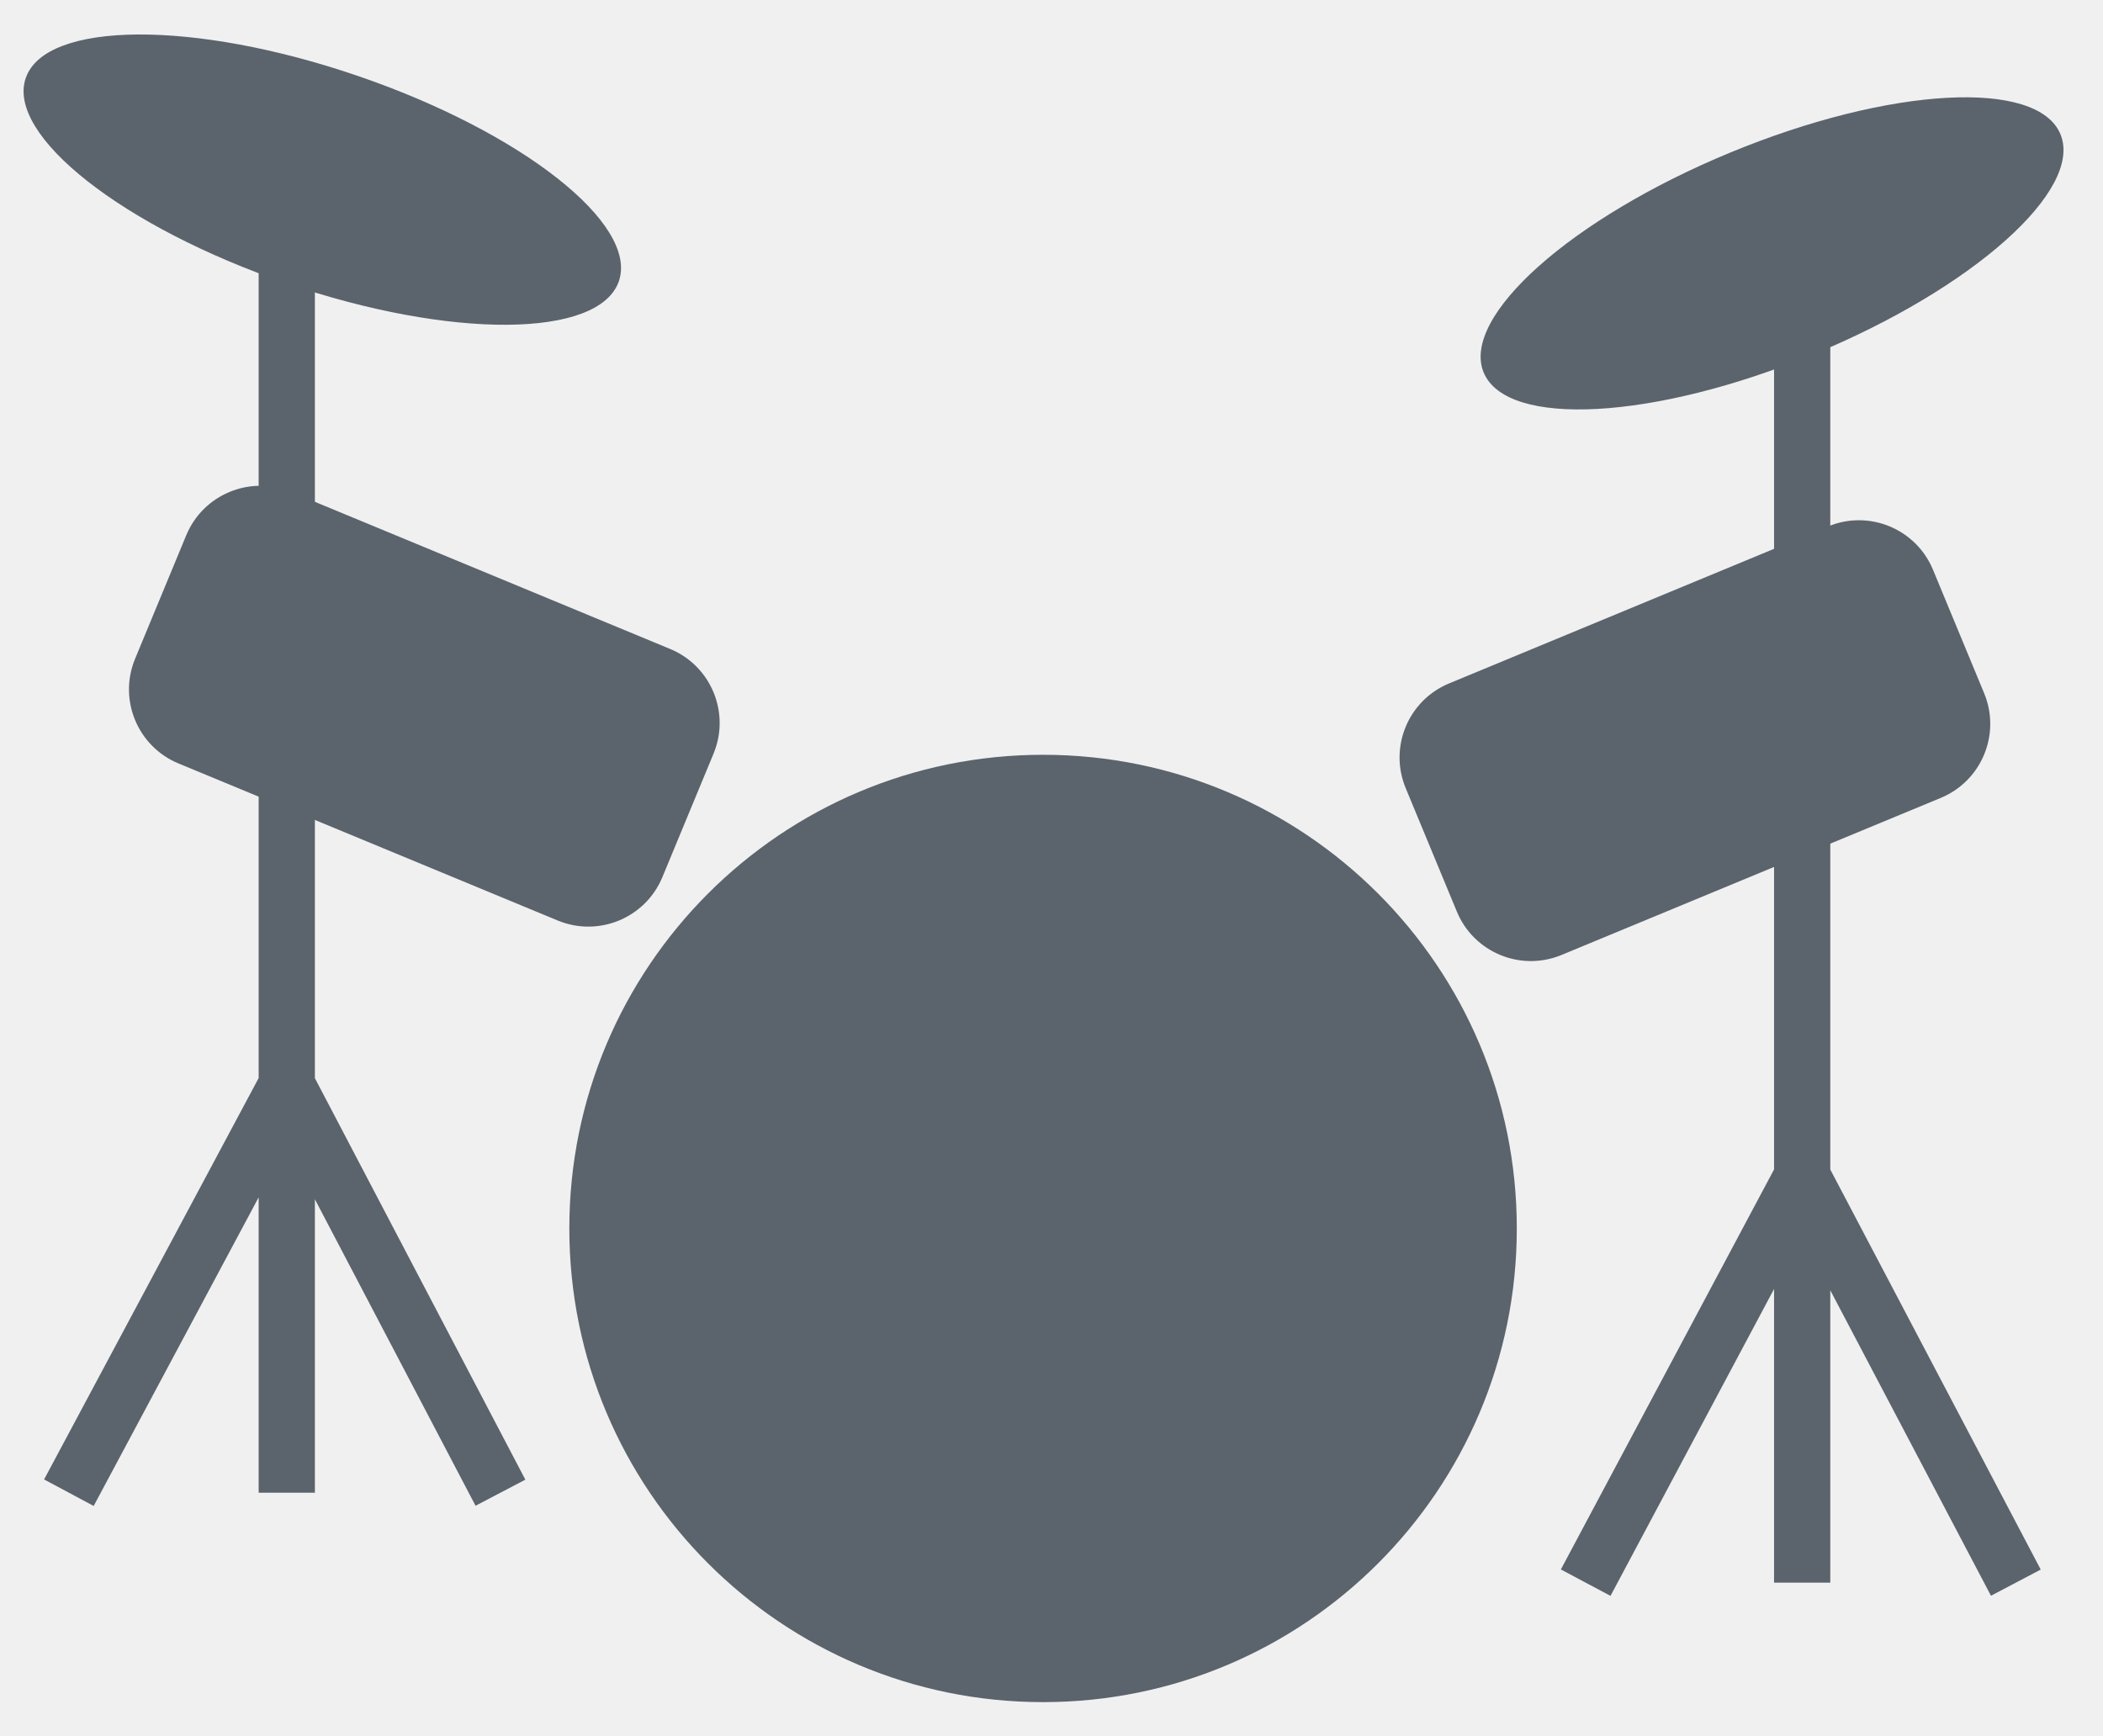
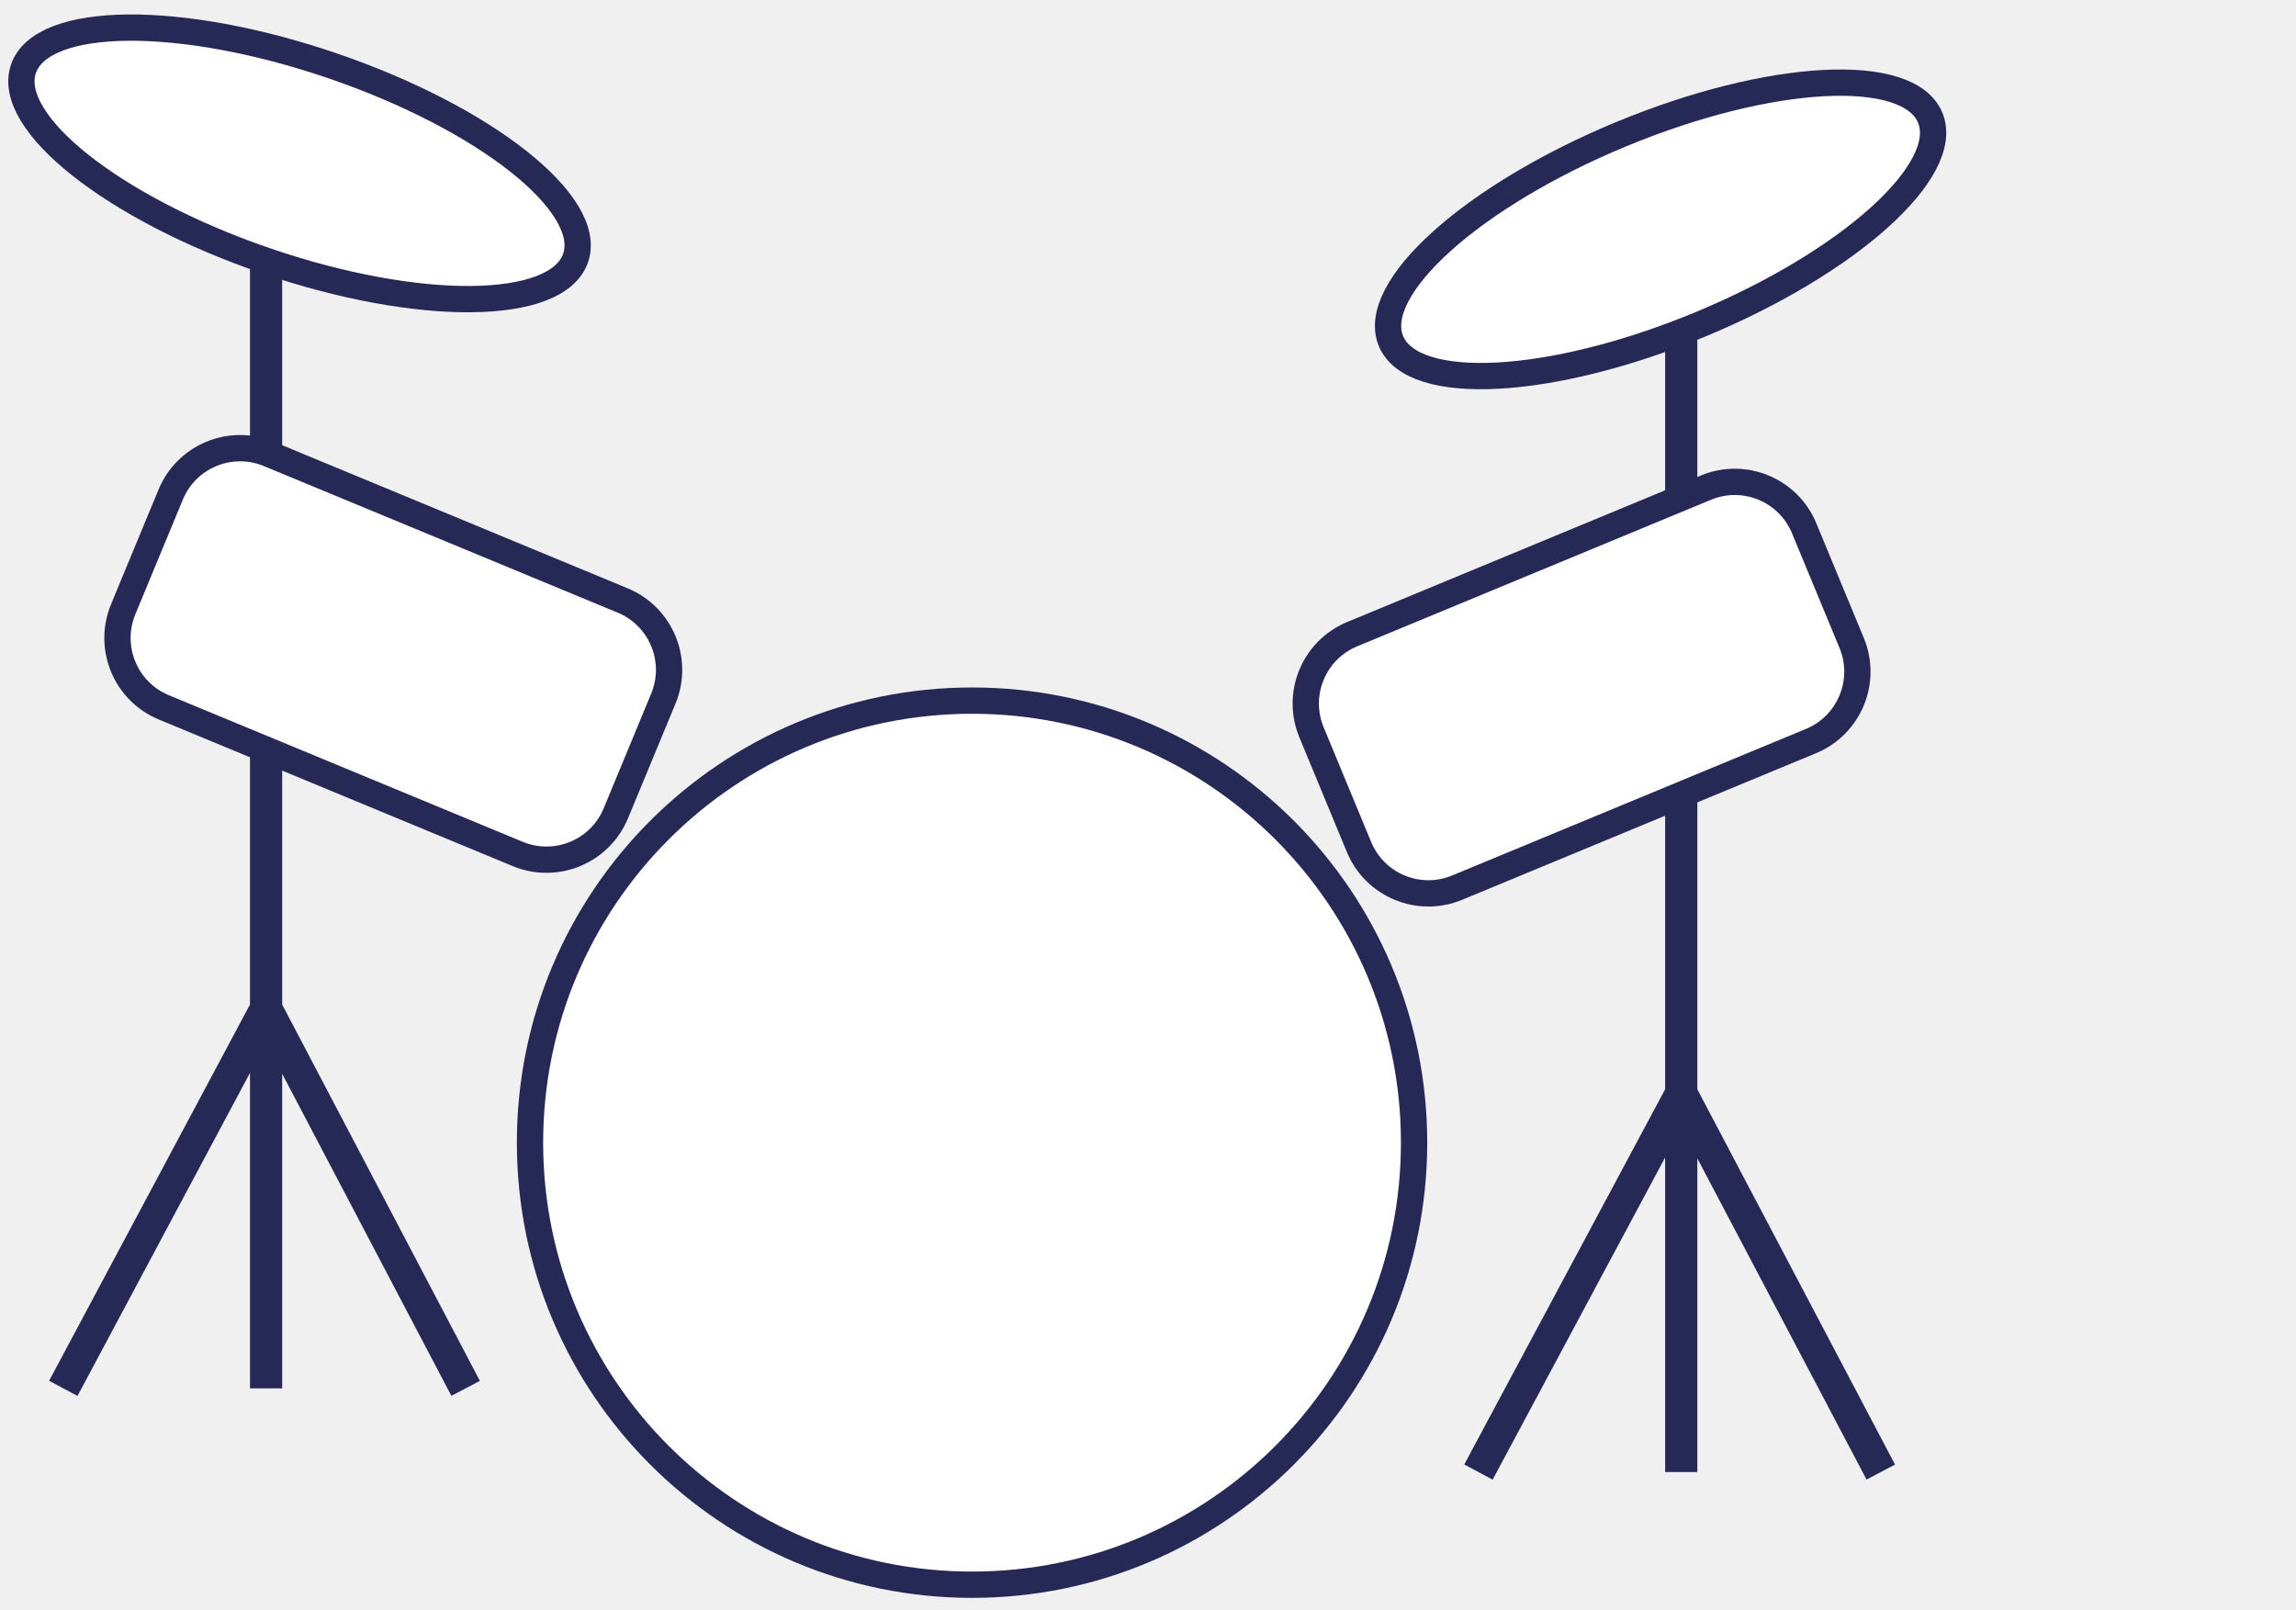
- <svg xmlns="http://www.w3.org/2000/svg" width="149.6" height="123.5" viewBox="0 0 149.6 123.5">
-   <ellipse cx="22.9" cy="12.8" fill="#5b646c" rx="7.8" ry="22.3" transform="rotate(-71.1 22.9 12.771)" />
-   <ellipse cx="126.6" cy="17.7" fill="#5b646c" rx="22.3" ry="7.8" transform="matrix(.92 -.38 .38 .92 2.86 49.85)" />
-   <path fill="none" stroke="#5b646c" stroke-miterlimit="10" stroke-width="4" d="M20.4 12.8v93.4m-15.5 0l15.5-29 15.2 29m92.6-87v93.4m-15.4 0l15.4-28.9 15.2 28.9" />
-   <circle cx="74.2" cy="87.4" r="33.7" fill="#5b646c" />
-   <rect width="40.6" height="20.91" x="100.3" y="42.2" fill="#5b646c" rx="5.7" transform="rotate(-22.5 120.686 52.75)" />
-   <rect width="40.6" height="20.91" x="9.8" y="39.7" fill="#5b646c" rx="5.7" transform="rotate(-157.5 30.151 50.191)" />
+ <svg xmlns="http://www.w3.org/2000/svg" width="214" height="150" viewBox="0 0 214 150">
+   <path fill="none" stroke="#262856" stroke-miterlimit="10" stroke-width="3" d="M24.8 15.2v114.2m-18.9 0L24.8 94l18.6 35.4M156.7 23v114.2m-18.9 0l18.9-35.3 18.6 35.3" />
+   <ellipse cx="27.9" cy="15.2" fill="#fff" stroke="#262856" stroke-miterlimit="10" stroke-width="2.45" rx="9.6" ry="27.2" transform="rotate(-71.1 27.928 15.201)" />
+   <ellipse cx="154.7" cy="21.3" fill="#fff" stroke="#262856" stroke-miterlimit="10" stroke-width="2.45" rx="27.2" ry="9.6" transform="rotate(-22.5 154.932 21.15)" />
+   <circle cx="90.6" cy="106.5" r="41.2" fill="#fff" stroke="#262856" stroke-miterlimit="10" stroke-width="2.45" />
+   <rect width="49.7" height="25.57" x="122.6" y="51.2" fill="#fff" stroke="#262856" stroke-miterlimit="10" stroke-width="2.45" rx="7" transform="rotate(-22.5 147.69 64.132)" />
+   <rect width="49.7" height="25.57" x="12" y="48.1" fill="#fff" stroke="#262856" stroke-miterlimit="10" stroke-width="2.45" rx="7" transform="rotate(-157.5 36.759 60.936)" />
</svg>
